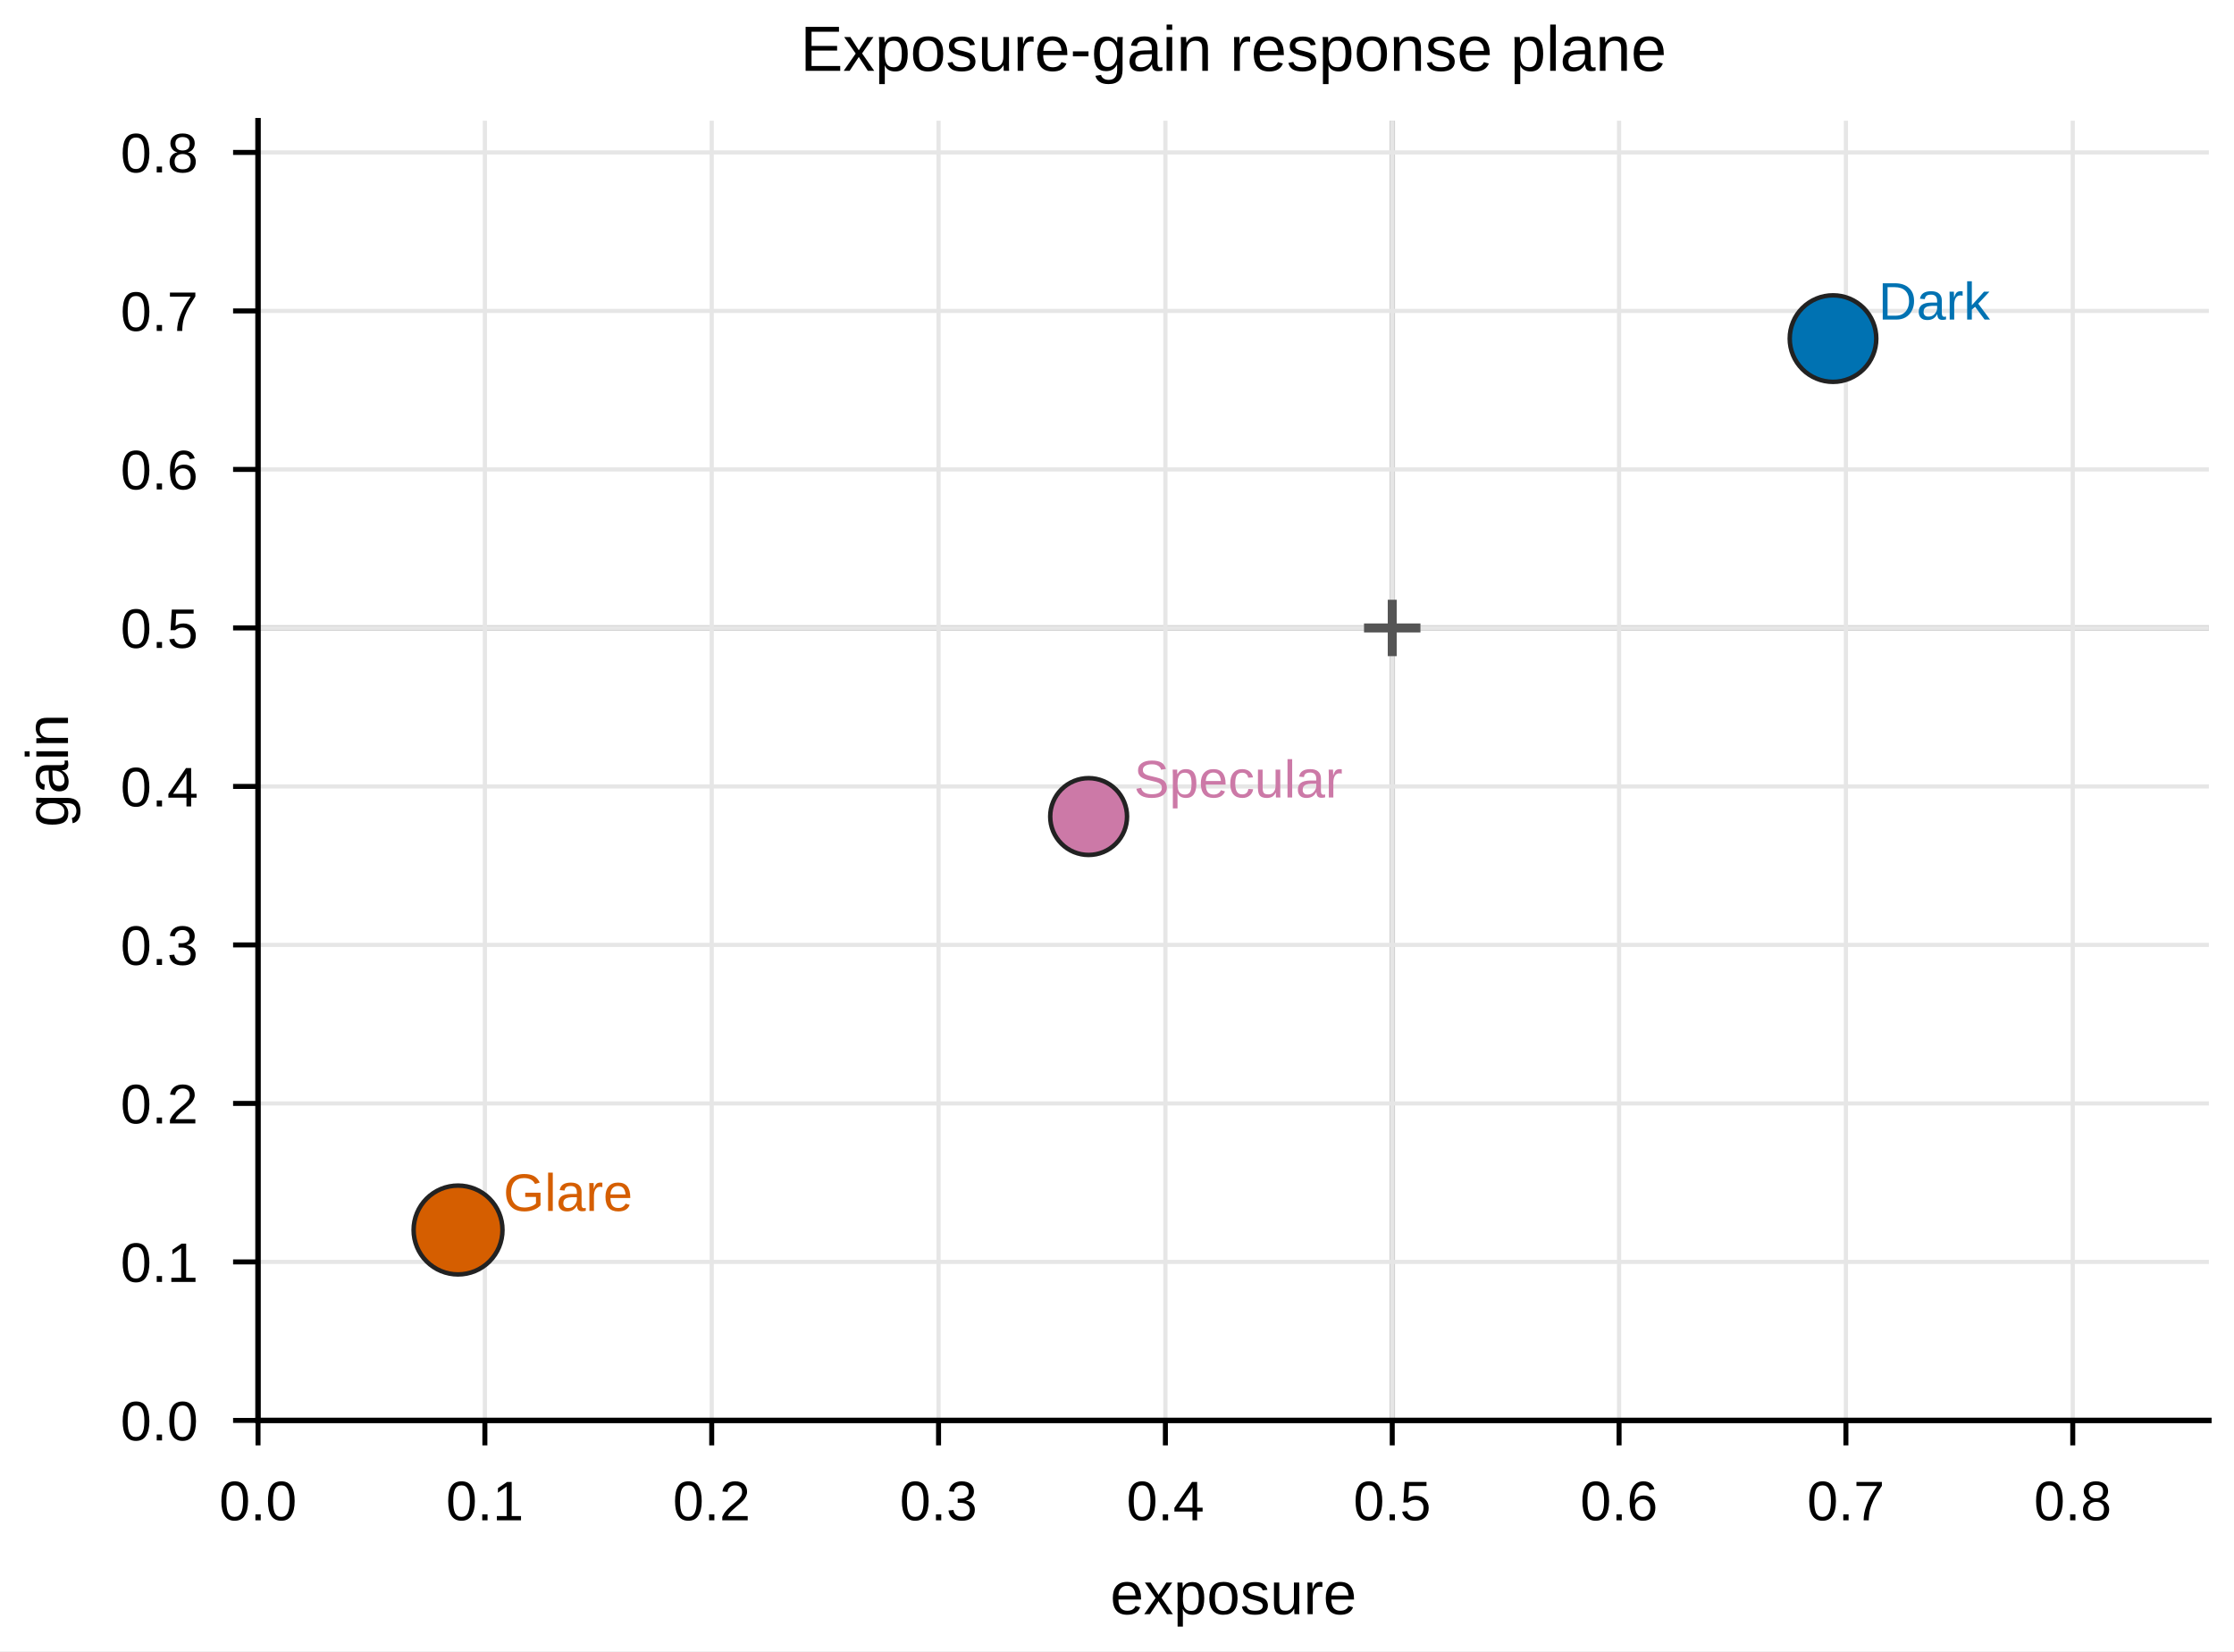
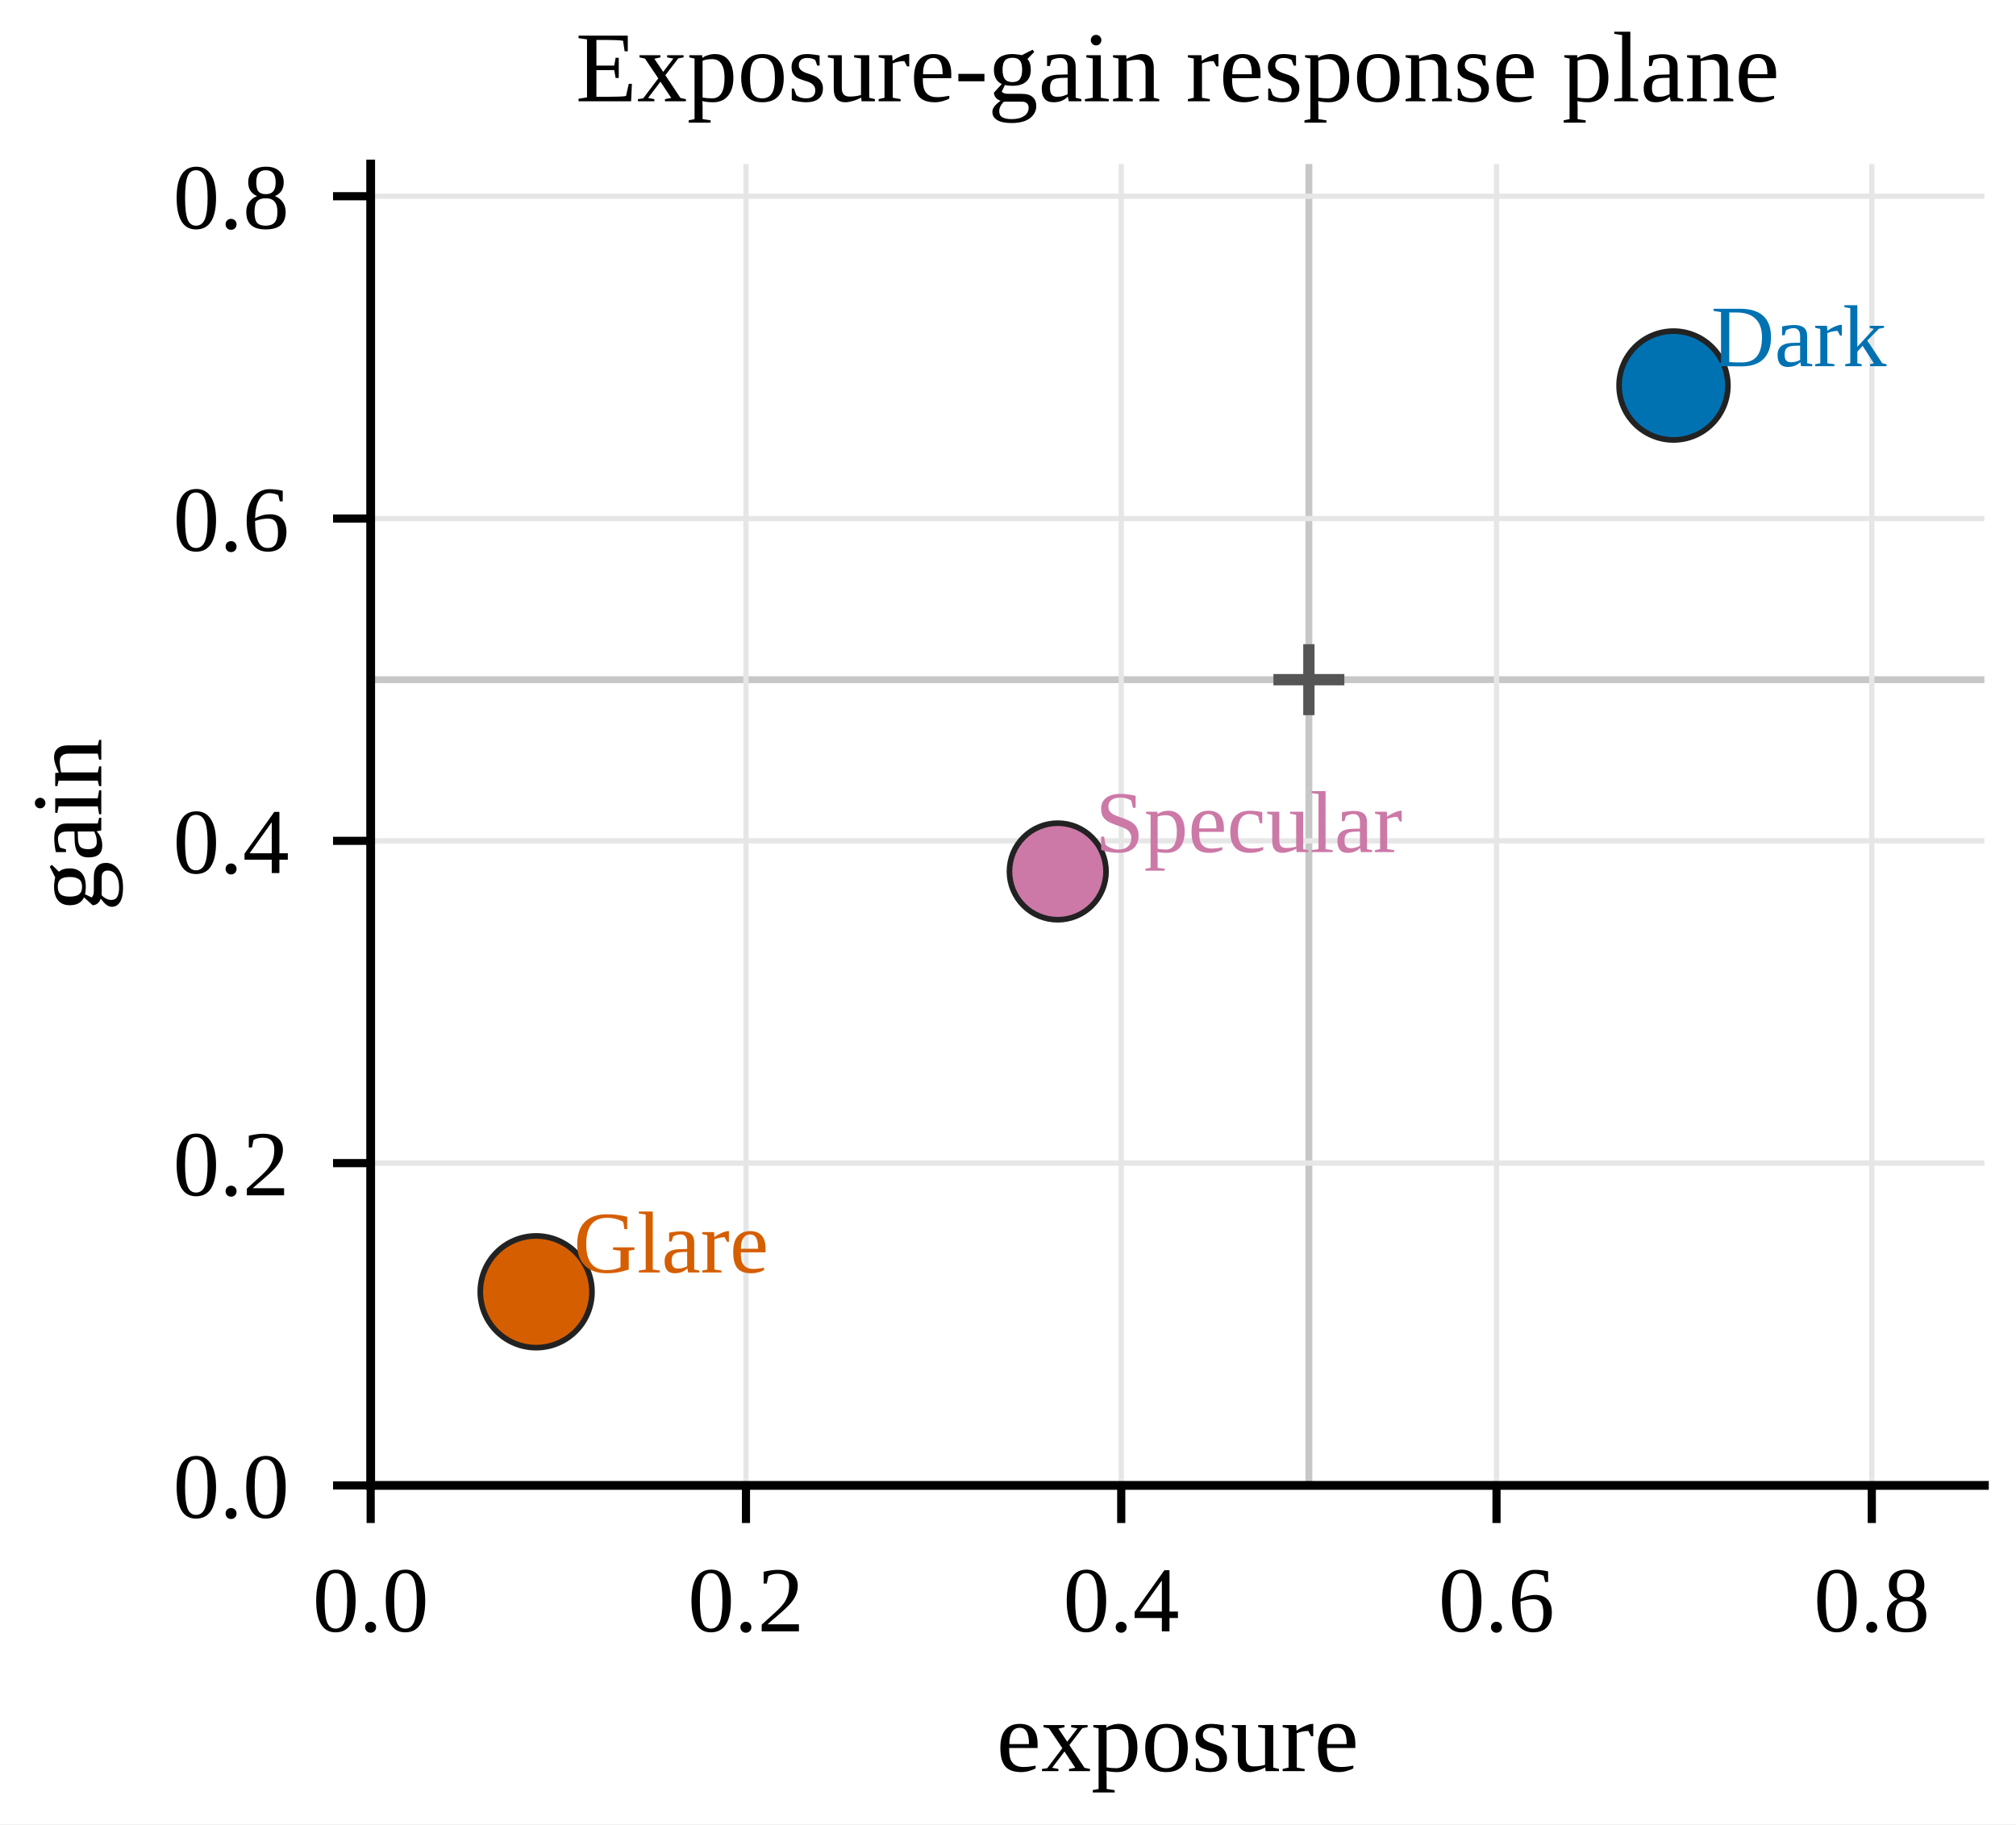
- <svg xmlns="http://www.w3.org/2000/svg" xmlns:xlink="http://www.w3.org/1999/xlink" width="223.901pt" height="165.514pt" viewBox="0 0 223.901 165.514" version="1.1">
+ <svg xmlns="http://www.w3.org/2000/svg" xmlns:xlink="http://www.w3.org/1999/xlink" width="160.719pt" height="145.419pt" viewBox="0 0 160.719 145.419" version="1.1">
  <defs>
    <style type="text/css">*{stroke-linejoin: round; stroke-linecap: butt}</style>
  </defs>
  <g id="figure_1">
    <g id="patch_1">
-       <path d="M 0 165.514  L 223.901 165.514  L 223.901 0  L 0 0  z " style="fill: #ffffff" />
+       <path d="M 0 145.419  L 160.719 145.419  L 160.719 0  L 0 0  z " style="fill: #ffffff" />
    </g>
    <g id="axes_1">
      <g id="patch_2">
-         <path d="M 25.861 142.385  L 221.381 142.385  L 221.381 12.101  L 25.861 12.101  z " style="fill: #ffffff" />
+         <path d="M 29.551 118.411  L 158.199 118.411  L 158.199 13.075  L 29.551 13.075  z " style="fill: #ffffff" />
      </g>
      <g id="line2d_1">
-         <path d="M 139.536 142.385  L 139.536 12.101  " clip-path="url(#p76cd7721c8)" style="fill: none; stroke: #c7c7c7; stroke-width: 0.55; stroke-linecap: square" />
+         <path d="M 104.346 118.411  L 104.346 13.075  " clip-path="url(#p1743e6f3fa)" style="fill: none; stroke: #c7c7c7; stroke-width: 0.55; stroke-linecap: square" />
      </g>
      <g id="line2d_2">
-         <path d="M 25.861 62.944  L 221.381 62.944  " clip-path="url(#p76cd7721c8)" style="fill: none; stroke: #c7c7c7; stroke-width: 0.55; stroke-linecap: square" />
+         <path d="M 29.551 54.182  L 158.199 54.182  " clip-path="url(#p1743e6f3fa)" style="fill: none; stroke: #c7c7c7; stroke-width: 0.55; stroke-linecap: square" />
      </g>
      <g id="matplotlib.axis_1">
        <g id="xtick_1">
          <g id="line2d_3">
-             <path d="M 25.861 142.385  L 25.861 12.101  " clip-path="url(#p76cd7721c8)" style="fill: none; stroke: #e6e6e6; stroke-width: 0.42; stroke-linecap: square" />
+             <path d="M 29.551 118.411  L 29.551 13.075  " clip-path="url(#p1743e6f3fa)" style="fill: none; stroke: #e6e6e6; stroke-width: 0.42; stroke-linecap: square" />
          </g>
          <g id="line2d_4">
            <defs>
-               <path id="m1923823491" d="M 0 0  L 0 2.5  " style="stroke: #000000; stroke-width: 0.5" />
+               <path id="m2b4451246f" d="M 0 0  L 0 3  " style="stroke: #000000; stroke-width: 0.65" />
            </defs>
            <g>
-               <use xlink:href="#m1923823491" x="25.861" y="142.385" style="stroke: #000000; stroke-width: 0.5" />
+               <use xlink:href="#m2b4451246f" x="29.551" y="118.411" style="stroke: #000000; stroke-width: 0.65" />
            </g>
          </g>
          <g id="text_1">
-             <text style="font: 5.6px 'Arial', 'Helvetica', 'Liberation Sans', 'DejaVu Sans', sans-serif; text-anchor: middle" x="25.861" y="152.393" transform="rotate(-0 25.8615 152.3934)">0.0</text>
+             <text style="font: 7.4px 'Times New Roman', 'Times', 'Nimbus Roman', 'DejaVu Serif', serif; text-anchor: middle" x="29.551" y="130.049" transform="rotate(-0 29.55125 130.0494)">0.0</text>
          </g>
        </g>
        <g id="xtick_2">
          <g id="line2d_5">
-             <path d="M 48.596 142.385  L 48.596 12.101  " clip-path="url(#p76cd7721c8)" style="fill: none; stroke: #e6e6e6; stroke-width: 0.42; stroke-linecap: square" />
+             <path d="M 59.469 118.411  L 59.469 13.075  " clip-path="url(#p1743e6f3fa)" style="fill: none; stroke: #e6e6e6; stroke-width: 0.42; stroke-linecap: square" />
          </g>
          <g id="line2d_6">
            <g>
-               <use xlink:href="#m1923823491" x="48.596" y="142.385" style="stroke: #000000; stroke-width: 0.5" />
+               <use xlink:href="#m2b4451246f" x="59.469" y="118.411" style="stroke: #000000; stroke-width: 0.65" />
            </g>
          </g>
          <g id="text_2">
-             <text style="font: 5.6px 'Arial', 'Helvetica', 'Liberation Sans', 'DejaVu Sans', sans-serif; text-anchor: middle" x="48.596" y="152.393" transform="rotate(-0 48.59635 152.3934)">0.1</text>
+             <text style="font: 7.4px 'Times New Roman', 'Times', 'Nimbus Roman', 'DejaVu Serif', serif; text-anchor: middle" x="59.469" y="130.049" transform="rotate(-0 59.46929 130.0494)">0.2</text>
          </g>
        </g>
        <g id="xtick_3">
          <g id="line2d_7">
-             <path d="M 71.331 142.385  L 71.331 12.101  " clip-path="url(#p76cd7721c8)" style="fill: none; stroke: #e6e6e6; stroke-width: 0.42; stroke-linecap: square" />
+             <path d="M 89.387 118.411  L 89.387 13.075  " clip-path="url(#p1743e6f3fa)" style="fill: none; stroke: #e6e6e6; stroke-width: 0.42; stroke-linecap: square" />
          </g>
          <g id="line2d_8">
            <g>
-               <use xlink:href="#m1923823491" x="71.331" y="142.385" style="stroke: #000000; stroke-width: 0.5" />
+               <use xlink:href="#m2b4451246f" x="89.387" y="118.411" style="stroke: #000000; stroke-width: 0.65" />
            </g>
          </g>
          <g id="text_3">
-             <text style="font: 5.6px 'Arial', 'Helvetica', 'Liberation Sans', 'DejaVu Sans', sans-serif; text-anchor: middle" x="71.331" y="152.393" transform="rotate(-0 71.33119 152.3934)">0.2</text>
+             <text style="font: 7.4px 'Times New Roman', 'Times', 'Nimbus Roman', 'DejaVu Serif', serif; text-anchor: middle" x="89.387" y="130.049" transform="rotate(-0 89.38732 130.0494)">0.4</text>
          </g>
        </g>
        <g id="xtick_4">
          <g id="line2d_9">
-             <path d="M 94.066 142.385  L 94.066 12.101  " clip-path="url(#p76cd7721c8)" style="fill: none; stroke: #e6e6e6; stroke-width: 0.42; stroke-linecap: square" />
+             <path d="M 119.305 118.411  L 119.305 13.075  " clip-path="url(#p1743e6f3fa)" style="fill: none; stroke: #e6e6e6; stroke-width: 0.42; stroke-linecap: square" />
          </g>
          <g id="line2d_10">
            <g>
-               <use xlink:href="#m1923823491" x="94.066" y="142.385" style="stroke: #000000; stroke-width: 0.5" />
+               <use xlink:href="#m2b4451246f" x="119.305" y="118.411" style="stroke: #000000; stroke-width: 0.65" />
            </g>
          </g>
          <g id="text_4">
-             <text style="font: 5.6px 'Arial', 'Helvetica', 'Liberation Sans', 'DejaVu Sans', sans-serif; text-anchor: middle" x="94.066" y="152.393" transform="rotate(-0 94.06604 152.3934)">0.3</text>
+             <text style="font: 7.4px 'Times New Roman', 'Times', 'Nimbus Roman', 'DejaVu Serif', serif; text-anchor: middle" x="119.305" y="130.049" transform="rotate(-0 119.3054 130.0494)">0.6</text>
          </g>
        </g>
        <g id="xtick_5">
          <g id="line2d_11">
-             <path d="M 116.801 142.385  L 116.801 12.101  " clip-path="url(#p76cd7721c8)" style="fill: none; stroke: #e6e6e6; stroke-width: 0.42; stroke-linecap: square" />
+             <path d="M 149.223 118.411  L 149.223 13.075  " clip-path="url(#p1743e6f3fa)" style="fill: none; stroke: #e6e6e6; stroke-width: 0.42; stroke-linecap: square" />
          </g>
          <g id="line2d_12">
            <g>
-               <use xlink:href="#m1923823491" x="116.801" y="142.385" style="stroke: #000000; stroke-width: 0.5" />
+               <use xlink:href="#m2b4451246f" x="149.223" y="118.411" style="stroke: #000000; stroke-width: 0.65" />
            </g>
          </g>
          <g id="text_5">
-             <text style="font: 5.6px 'Arial', 'Helvetica', 'Liberation Sans', 'DejaVu Sans', sans-serif; text-anchor: middle" x="116.801" y="152.393" transform="rotate(-0 116.8009 152.3934)">0.4</text>
-           </g>
-         </g>
-         <g id="xtick_6">
-           <g id="line2d_13">
-             <path d="M 139.536 142.385  L 139.536 12.101  " clip-path="url(#p76cd7721c8)" style="fill: none; stroke: #e6e6e6; stroke-width: 0.42; stroke-linecap: square" />
-           </g>
-           <g id="line2d_14">
-             <g>
-               <use xlink:href="#m1923823491" x="139.536" y="142.385" style="stroke: #000000; stroke-width: 0.5" />
-             </g>
-           </g>
-           <g id="text_6">
-             <text style="font: 5.6px 'Arial', 'Helvetica', 'Liberation Sans', 'DejaVu Sans', sans-serif; text-anchor: middle" x="139.536" y="152.393" transform="rotate(-0 139.5357 152.3934)">0.5</text>
-           </g>
-         </g>
-         <g id="xtick_7">
-           <g id="line2d_15">
-             <path d="M 162.271 142.385  L 162.271 12.101  " clip-path="url(#p76cd7721c8)" style="fill: none; stroke: #e6e6e6; stroke-width: 0.42; stroke-linecap: square" />
-           </g>
-           <g id="line2d_16">
-             <g>
-               <use xlink:href="#m1923823491" x="162.271" y="142.385" style="stroke: #000000; stroke-width: 0.5" />
-             </g>
-           </g>
-           <g id="text_7">
-             <text style="font: 5.6px 'Arial', 'Helvetica', 'Liberation Sans', 'DejaVu Sans', sans-serif; text-anchor: middle" x="162.271" y="152.393" transform="rotate(-0 162.2706 152.3934)">0.6</text>
-           </g>
-         </g>
-         <g id="xtick_8">
-           <g id="line2d_17">
-             <path d="M 185.005 142.385  L 185.005 12.101  " clip-path="url(#p76cd7721c8)" style="fill: none; stroke: #e6e6e6; stroke-width: 0.42; stroke-linecap: square" />
-           </g>
-           <g id="line2d_18">
-             <g>
-               <use xlink:href="#m1923823491" x="185.005" y="142.385" style="stroke: #000000; stroke-width: 0.5" />
-             </g>
-           </g>
-           <g id="text_8">
-             <text style="font: 5.6px 'Arial', 'Helvetica', 'Liberation Sans', 'DejaVu Sans', sans-serif; text-anchor: middle" x="185.005" y="152.393" transform="rotate(-0 185.0054 152.3934)">0.7</text>
-           </g>
-         </g>
-         <g id="xtick_9">
-           <g id="line2d_19">
-             <path d="M 207.74 142.385  L 207.74 12.101  " clip-path="url(#p76cd7721c8)" style="fill: none; stroke: #e6e6e6; stroke-width: 0.42; stroke-linecap: square" />
-           </g>
-           <g id="line2d_20">
-             <g>
-               <use xlink:href="#m1923823491" x="207.74" y="142.385" style="stroke: #000000; stroke-width: 0.5" />
-             </g>
-           </g>
-           <g id="text_9">
-             <text style="font: 5.6px 'Arial', 'Helvetica', 'Liberation Sans', 'DejaVu Sans', sans-serif; text-anchor: middle" x="207.74" y="152.393" transform="rotate(-0 207.7403 152.3934)">0.8</text>
-           </g>
-         </g>
-         <g id="text_10">
-           <text style="font: 6px 'Arial', 'Helvetica', 'Liberation Sans', 'DejaVu Sans', sans-serif; text-anchor: middle" x="123.621" y="161.801" transform="rotate(-0 123.6213 161.8011)">exposure</text>
+             <text style="font: 7.4px 'Times New Roman', 'Times', 'Nimbus Roman', 'DejaVu Serif', serif; text-anchor: middle" x="149.223" y="130.049" transform="rotate(-0 149.2234 130.0494)">0.8</text>
+           </g>
+         </g>
+         <g id="text_6">
+           <text style="font: 8px 'Times New Roman', 'Times', 'Nimbus Roman', 'DejaVu Serif', serif; text-anchor: middle" x="93.875" y="141.187" transform="rotate(-0 93.87503 141.1873)">exposure</text>
        </g>
      </g>
      <g id="matplotlib.axis_2">
        <g id="ytick_1">
+           <g id="line2d_13">
+             <path d="M 29.551 118.411  L 158.199 118.411  " clip-path="url(#p1743e6f3fa)" style="fill: none; stroke: #e6e6e6; stroke-width: 0.42; stroke-linecap: square" />
+           </g>
+           <g id="line2d_14">
+             <defs>
+               <path id="m73d2722729" d="M 0 0  L -3 0  " style="stroke: #000000; stroke-width: 0.65" />
+             </defs>
+             <g>
+               <use xlink:href="#m73d2722729" x="29.551" y="118.411" style="stroke: #000000; stroke-width: 0.65" />
+             </g>
+           </g>
+           <g id="text_7">
+             <text style="font: 7.4px 'Times New Roman', 'Times', 'Nimbus Roman', 'DejaVu Serif', serif; text-anchor: end" x="23.051" y="120.98" transform="rotate(-0 23.05125 120.9802)">0.0</text>
+           </g>
+         </g>
+         <g id="ytick_2">
+           <g id="line2d_15">
+             <path d="M 29.551 92.719  L 158.199 92.719  " clip-path="url(#p1743e6f3fa)" style="fill: none; stroke: #e6e6e6; stroke-width: 0.42; stroke-linecap: square" />
+           </g>
+           <g id="line2d_16">
+             <g>
+               <use xlink:href="#m73d2722729" x="29.551" y="92.719" style="stroke: #000000; stroke-width: 0.65" />
+             </g>
+           </g>
+           <g id="text_8">
+             <text style="font: 7.4px 'Times New Roman', 'Times', 'Nimbus Roman', 'DejaVu Serif', serif; text-anchor: end" x="23.051" y="95.288" transform="rotate(-0 23.05125 95.28848)">0.2</text>
+           </g>
+         </g>
+         <g id="ytick_3">
+           <g id="line2d_17">
+             <path d="M 29.551 67.028  L 158.199 67.028  " clip-path="url(#p1743e6f3fa)" style="fill: none; stroke: #e6e6e6; stroke-width: 0.42; stroke-linecap: square" />
+           </g>
+           <g id="line2d_18">
+             <g>
+               <use xlink:href="#m73d2722729" x="29.551" y="67.028" style="stroke: #000000; stroke-width: 0.65" />
+             </g>
+           </g>
+           <g id="text_9">
+             <text style="font: 7.4px 'Times New Roman', 'Times', 'Nimbus Roman', 'DejaVu Serif', serif; text-anchor: end" x="23.051" y="69.597" transform="rotate(-0 23.05125 69.59677)">0.4</text>
+           </g>
+         </g>
+         <g id="ytick_4">
+           <g id="line2d_19">
+             <path d="M 29.551 41.336  L 158.199 41.336  " clip-path="url(#p1743e6f3fa)" style="fill: none; stroke: #e6e6e6; stroke-width: 0.42; stroke-linecap: square" />
+           </g>
+           <g id="line2d_20">
+             <g>
+               <use xlink:href="#m73d2722729" x="29.551" y="41.336" style="stroke: #000000; stroke-width: 0.65" />
+             </g>
+           </g>
+           <g id="text_10">
+             <text style="font: 7.4px 'Times New Roman', 'Times', 'Nimbus Roman', 'DejaVu Serif', serif; text-anchor: end" x="23.051" y="43.905" transform="rotate(-0 23.05125 43.90507)">0.6</text>
+           </g>
+         </g>
+         <g id="ytick_5">
          <g id="line2d_21">
-             <path d="M 25.861 142.385  L 221.381 142.385  " clip-path="url(#p76cd7721c8)" style="fill: none; stroke: #e6e6e6; stroke-width: 0.42; stroke-linecap: square" />
+             <path d="M 29.551 15.644  L 158.199 15.644  " clip-path="url(#p1743e6f3fa)" style="fill: none; stroke: #e6e6e6; stroke-width: 0.42; stroke-linecap: square" />
          </g>
          <g id="line2d_22">
-             <defs>
-               <path id="m1cb3378913" d="M 0 0  L -2.5 0  " style="stroke: #000000; stroke-width: 0.5" />
-             </defs>
-             <g>
-               <use xlink:href="#m1cb3378913" x="25.861" y="142.385" style="stroke: #000000; stroke-width: 0.5" />
+             <g>
+               <use xlink:href="#m73d2722729" x="29.551" y="15.644" style="stroke: #000000; stroke-width: 0.65" />
            </g>
          </g>
          <g id="text_11">
-             <text style="font: 5.6px 'Arial', 'Helvetica', 'Liberation Sans', 'DejaVu Sans', sans-serif; text-anchor: end" x="19.861" y="144.389" transform="rotate(-0 19.8615 144.3892)">0.0</text>
-           </g>
-         </g>
-         <g id="ytick_2">
-           <g id="line2d_23">
-             <path d="M 25.861 126.497  L 221.381 126.497  " clip-path="url(#p76cd7721c8)" style="fill: none; stroke: #e6e6e6; stroke-width: 0.42; stroke-linecap: square" />
-           </g>
-           <g id="line2d_24">
-             <g>
-               <use xlink:href="#m1cb3378913" x="25.861" y="126.497" style="stroke: #000000; stroke-width: 0.5" />
-             </g>
-           </g>
-           <g id="text_12">
-             <text style="font: 5.6px 'Arial', 'Helvetica', 'Liberation Sans', 'DejaVu Sans', sans-serif; text-anchor: end" x="19.861" y="128.501" transform="rotate(-0 19.8615 128.5009)">0.1</text>
-           </g>
-         </g>
-         <g id="ytick_3">
-           <g id="line2d_25">
-             <path d="M 25.861 110.608  L 221.381 110.608  " clip-path="url(#p76cd7721c8)" style="fill: none; stroke: #e6e6e6; stroke-width: 0.42; stroke-linecap: square" />
-           </g>
-           <g id="line2d_26">
-             <g>
-               <use xlink:href="#m1cb3378913" x="25.861" y="110.608" style="stroke: #000000; stroke-width: 0.5" />
-             </g>
-           </g>
-           <g id="text_13">
-             <text style="font: 5.6px 'Arial', 'Helvetica', 'Liberation Sans', 'DejaVu Sans', sans-serif; text-anchor: end" x="19.861" y="112.613" transform="rotate(-0 19.8615 112.6126)">0.2</text>
-           </g>
-         </g>
-         <g id="ytick_4">
-           <g id="line2d_27">
-             <path d="M 25.861 94.72  L 221.381 94.72  " clip-path="url(#p76cd7721c8)" style="fill: none; stroke: #e6e6e6; stroke-width: 0.42; stroke-linecap: square" />
-           </g>
-           <g id="line2d_28">
-             <g>
-               <use xlink:href="#m1cb3378913" x="25.861" y="94.72" style="stroke: #000000; stroke-width: 0.5" />
-             </g>
-           </g>
-           <g id="text_14">
-             <text style="font: 5.6px 'Arial', 'Helvetica', 'Liberation Sans', 'DejaVu Sans', sans-serif; text-anchor: end" x="19.861" y="96.724" transform="rotate(-0 19.8615 96.72431)">0.3</text>
-           </g>
-         </g>
-         <g id="ytick_5">
-           <g id="line2d_29">
-             <path d="M 25.861 78.832  L 221.381 78.832  " clip-path="url(#p76cd7721c8)" style="fill: none; stroke: #e6e6e6; stroke-width: 0.42; stroke-linecap: square" />
-           </g>
-           <g id="line2d_30">
-             <g>
-               <use xlink:href="#m1cb3378913" x="25.861" y="78.832" style="stroke: #000000; stroke-width: 0.5" />
-             </g>
-           </g>
-           <g id="text_15">
-             <text style="font: 5.6px 'Arial', 'Helvetica', 'Liberation Sans', 'DejaVu Sans', sans-serif; text-anchor: end" x="19.861" y="80.836" transform="rotate(-0 19.8615 80.83602)">0.4</text>
-           </g>
-         </g>
-         <g id="ytick_6">
-           <g id="line2d_31">
-             <path d="M 25.861 62.944  L 221.381 62.944  " clip-path="url(#p76cd7721c8)" style="fill: none; stroke: #e6e6e6; stroke-width: 0.42; stroke-linecap: square" />
-           </g>
-           <g id="line2d_32">
-             <g>
-               <use xlink:href="#m1cb3378913" x="25.861" y="62.944" style="stroke: #000000; stroke-width: 0.5" />
-             </g>
-           </g>
-           <g id="text_16">
-             <text style="font: 5.6px 'Arial', 'Helvetica', 'Liberation Sans', 'DejaVu Sans', sans-serif; text-anchor: end" x="19.861" y="64.948" transform="rotate(-0 19.8615 64.94772)">0.5</text>
-           </g>
-         </g>
-         <g id="ytick_7">
-           <g id="line2d_33">
-             <path d="M 25.861 47.055  L 221.381 47.055  " clip-path="url(#p76cd7721c8)" style="fill: none; stroke: #e6e6e6; stroke-width: 0.42; stroke-linecap: square" />
-           </g>
-           <g id="line2d_34">
-             <g>
-               <use xlink:href="#m1cb3378913" x="25.861" y="47.055" style="stroke: #000000; stroke-width: 0.5" />
-             </g>
-           </g>
-           <g id="text_17">
-             <text style="font: 5.6px 'Arial', 'Helvetica', 'Liberation Sans', 'DejaVu Sans', sans-serif; text-anchor: end" x="19.861" y="49.059" transform="rotate(-0 19.8615 49.05943)">0.6</text>
-           </g>
-         </g>
-         <g id="ytick_8">
-           <g id="line2d_35">
-             <path d="M 25.861 31.167  L 221.381 31.167  " clip-path="url(#p76cd7721c8)" style="fill: none; stroke: #e6e6e6; stroke-width: 0.42; stroke-linecap: square" />
-           </g>
-           <g id="line2d_36">
-             <g>
-               <use xlink:href="#m1cb3378913" x="25.861" y="31.167" style="stroke: #000000; stroke-width: 0.5" />
-             </g>
-           </g>
-           <g id="text_18">
-             <text style="font: 5.6px 'Arial', 'Helvetica', 'Liberation Sans', 'DejaVu Sans', sans-serif; text-anchor: end" x="19.861" y="33.171" transform="rotate(-0 19.8615 33.17114)">0.7</text>
-           </g>
-         </g>
-         <g id="ytick_9">
-           <g id="line2d_37">
-             <path d="M 25.861 15.279  L 221.381 15.279  " clip-path="url(#p76cd7721c8)" style="fill: none; stroke: #e6e6e6; stroke-width: 0.42; stroke-linecap: square" />
-           </g>
-           <g id="line2d_38">
-             <g>
-               <use xlink:href="#m1cb3378913" x="25.861" y="15.279" style="stroke: #000000; stroke-width: 0.5" />
-             </g>
-           </g>
-           <g id="text_19">
-             <text style="font: 5.6px 'Arial', 'Helvetica', 'Liberation Sans', 'DejaVu Sans', sans-serif; text-anchor: end" x="19.861" y="17.283" transform="rotate(-0 19.8615 17.28285)">0.8</text>
-           </g>
-         </g>
-         <g id="text_20">
-           <text style="font: 6px 'Arial', 'Helvetica', 'Liberation Sans', 'DejaVu Sans', sans-serif; text-anchor: middle" x="6.815" y="77.243" transform="rotate(-90 6.814688 77.243)">gain</text>
+             <text style="font: 7.4px 'Times New Roman', 'Times', 'Nimbus Roman', 'DejaVu Serif', serif; text-anchor: end" x="23.051" y="18.213" transform="rotate(-0 23.05125 18.21336)">0.8</text>
+           </g>
+         </g>
+         <g id="text_12">
+           <text style="font: 8px 'Times New Roman', 'Times', 'Nimbus Roman', 'DejaVu Serif', serif; text-anchor: middle" x="8.075" y="65.743" transform="rotate(-90 8.075 65.743)">gain</text>
        </g>
      </g>
      <g id="LineCollection_1">
-         <path d="M 44.67 123.296  L 47.464 123.296  " clip-path="url(#p76cd7721c8)" style="fill: none; stroke: #222222; stroke-width: 0.45" />
+         <path d="M 41.927 102.977  L 43.765 102.977  " clip-path="url(#p1743e6f3fa)" style="fill: none; stroke: #222222; stroke-width: 0.45" />
      </g>
      <g id="LineCollection_2">
-         <path d="M 45.907 124.196  L 45.907 122.206  " clip-path="url(#p76cd7721c8)" style="fill: none; stroke: #222222; stroke-width: 0.45" />
-       </g>
-       <g id="line2d_39">
-         <defs>
-           <path id="mfec93d65e4" d="M 0 1.4  L 0 -1.4  " style="stroke: #222222" />
-         </defs>
-         <g clip-path="url(#p76cd7721c8)">
-           <use xlink:href="#mfec93d65e4" x="44.67" y="123.296" style="fill: #222222; stroke: #222222" />
-         </g>
-       </g>
-       <g id="line2d_40">
-         <g clip-path="url(#p76cd7721c8)">
-           <use xlink:href="#mfec93d65e4" x="47.464" y="123.296" style="fill: #222222; stroke: #222222" />
-         </g>
-       </g>
-       <g id="line2d_41">
-         <defs>
-           <path id="m3d807fe3d1" d="M 1.4 0  L -1.4 -0  " style="stroke: #222222" />
-         </defs>
-         <g clip-path="url(#p76cd7721c8)">
-           <use xlink:href="#m3d807fe3d1" x="45.907" y="124.196" style="fill: #222222; stroke: #222222" />
-         </g>
-       </g>
-       <g id="line2d_42">
-         <g clip-path="url(#p76cd7721c8)">
-           <use xlink:href="#m3d807fe3d1" x="45.907" y="122.206" style="fill: #222222; stroke: #222222" />
+         <path d="M 42.741 103.705  L 42.741 102.096  " clip-path="url(#p1743e6f3fa)" style="fill: none; stroke: #222222; stroke-width: 0.45" />
+       </g>
+       <g id="line2d_23">
+         <defs>
+           <path id="m7fcb3127c2" d="M 0 1.4  L 0 -1.4  " style="stroke: #222222" />
+         </defs>
+         <g clip-path="url(#p1743e6f3fa)">
+           <use xlink:href="#m7fcb3127c2" x="41.927" y="102.977" style="fill: #222222; stroke: #222222" />
+         </g>
+       </g>
+       <g id="line2d_24">
+         <g clip-path="url(#p1743e6f3fa)">
+           <use xlink:href="#m7fcb3127c2" x="43.765" y="102.977" style="fill: #222222; stroke: #222222" />
+         </g>
+       </g>
+       <g id="line2d_25">
+         <defs>
+           <path id="m225dc5293f" d="M 1.4 0  L -1.4 -0  " style="stroke: #222222" />
+         </defs>
+         <g clip-path="url(#p1743e6f3fa)">
+           <use xlink:href="#m225dc5293f" x="42.741" y="103.705" style="fill: #222222; stroke: #222222" />
+         </g>
+       </g>
+       <g id="line2d_26">
+         <g clip-path="url(#p1743e6f3fa)">
+           <use xlink:href="#m225dc5293f" x="42.741" y="102.096" style="fill: #222222; stroke: #222222" />
        </g>
      </g>
      <g id="LineCollection_3">
-         <path d="M 183.077 33.941  L 184.387 33.941  " clip-path="url(#p76cd7721c8)" style="fill: none; stroke: #222222; stroke-width: 0.45" />
+         <path d="M 132.996 30.733  L 133.857 30.733  " clip-path="url(#p1743e6f3fa)" style="fill: none; stroke: #222222; stroke-width: 0.45" />
      </g>
      <g id="LineCollection_4">
-         <path d="M 183.712 34.333  L 183.712 33.519  " clip-path="url(#p76cd7721c8)" style="fill: none; stroke: #222222; stroke-width: 0.45" />
-       </g>
-       <g id="line2d_43">
-         <g clip-path="url(#p76cd7721c8)">
-           <use xlink:href="#mfec93d65e4" x="183.077" y="33.941" style="fill: #222222; stroke: #222222" />
-         </g>
-       </g>
-       <g id="line2d_44">
-         <g clip-path="url(#p76cd7721c8)">
-           <use xlink:href="#mfec93d65e4" x="184.387" y="33.941" style="fill: #222222; stroke: #222222" />
-         </g>
-       </g>
-       <g id="line2d_45">
-         <g clip-path="url(#p76cd7721c8)">
-           <use xlink:href="#m3d807fe3d1" x="183.712" y="34.333" style="fill: #222222; stroke: #222222" />
-         </g>
-       </g>
-       <g id="line2d_46">
-         <g clip-path="url(#p76cd7721c8)">
-           <use xlink:href="#m3d807fe3d1" x="183.712" y="33.519" style="fill: #222222; stroke: #222222" />
+         <path d="M 133.414 31.05  L 133.414 30.392  " clip-path="url(#p1743e6f3fa)" style="fill: none; stroke: #222222; stroke-width: 0.45" />
+       </g>
+       <g id="line2d_27">
+         <g clip-path="url(#p1743e6f3fa)">
+           <use xlink:href="#m7fcb3127c2" x="132.996" y="30.733" style="fill: #222222; stroke: #222222" />
+         </g>
+       </g>
+       <g id="line2d_28">
+         <g clip-path="url(#p1743e6f3fa)">
+           <use xlink:href="#m7fcb3127c2" x="133.857" y="30.733" style="fill: #222222; stroke: #222222" />
+         </g>
+       </g>
+       <g id="line2d_29">
+         <g clip-path="url(#p1743e6f3fa)">
+           <use xlink:href="#m225dc5293f" x="133.414" y="31.05" style="fill: #222222; stroke: #222222" />
+         </g>
+       </g>
+       <g id="line2d_30">
+         <g clip-path="url(#p1743e6f3fa)">
+           <use xlink:href="#m225dc5293f" x="133.414" y="30.392" style="fill: #222222; stroke: #222222" />
        </g>
      </g>
      <g id="LineCollection_5">
-         <path d="M 108.708 81.851  L 109.498 81.851  " clip-path="url(#p76cd7721c8)" style="fill: none; stroke: #222222; stroke-width: 0.45" />
+         <path d="M 84.062 69.469  L 84.582 69.469  " clip-path="url(#p1743e6f3fa)" style="fill: none; stroke: #222222; stroke-width: 0.45" />
      </g>
      <g id="LineCollection_6">
-         <path d="M 109.107 82.159  L 109.107 81.566  " clip-path="url(#p76cd7721c8)" style="fill: none; stroke: #222222; stroke-width: 0.45" />
-       </g>
-       <g id="line2d_47">
-         <g clip-path="url(#p76cd7721c8)">
-           <use xlink:href="#mfec93d65e4" x="108.708" y="81.851" style="fill: #222222; stroke: #222222" />
-         </g>
-       </g>
-       <g id="line2d_48">
-         <g clip-path="url(#p76cd7721c8)">
-           <use xlink:href="#mfec93d65e4" x="109.498" y="81.851" style="fill: #222222; stroke: #222222" />
-         </g>
-       </g>
-       <g id="line2d_49">
-         <g clip-path="url(#p76cd7721c8)">
-           <use xlink:href="#m3d807fe3d1" x="109.107" y="82.159" style="fill: #222222; stroke: #222222" />
-         </g>
-       </g>
-       <g id="line2d_50">
-         <g clip-path="url(#p76cd7721c8)">
-           <use xlink:href="#m3d807fe3d1" x="109.107" y="81.566" style="fill: #222222; stroke: #222222" />
+         <path d="M 84.325 69.717  L 84.325 69.238  " clip-path="url(#p1743e6f3fa)" style="fill: none; stroke: #222222; stroke-width: 0.45" />
+       </g>
+       <g id="line2d_31">
+         <g clip-path="url(#p1743e6f3fa)">
+           <use xlink:href="#m7fcb3127c2" x="84.062" y="69.469" style="fill: #222222; stroke: #222222" />
+         </g>
+       </g>
+       <g id="line2d_32">
+         <g clip-path="url(#p1743e6f3fa)">
+           <use xlink:href="#m7fcb3127c2" x="84.582" y="69.469" style="fill: #222222; stroke: #222222" />
+         </g>
+       </g>
+       <g id="line2d_33">
+         <g clip-path="url(#p1743e6f3fa)">
+           <use xlink:href="#m225dc5293f" x="84.325" y="69.717" style="fill: #222222; stroke: #222222" />
+         </g>
+       </g>
+       <g id="line2d_34">
+         <g clip-path="url(#p1743e6f3fa)">
+           <use xlink:href="#m225dc5293f" x="84.325" y="69.238" style="fill: #222222; stroke: #222222" />
        </g>
      </g>
      <g id="PathCollection_1">
        <defs>
-           <path id="m26add6037e" d="M -2.828 0  L 2.828 0  M 0 2.828  L 0 -2.828  " style="stroke: #555555; stroke-width: 0.9" />
-         </defs>
-         <g clip-path="url(#p76cd7721c8)">
-           <use xlink:href="#m26add6037e" x="139.536" y="62.944" style="fill: #555555; stroke: #555555; stroke-width: 0.9" />
+           <path id="m4a94b66f98" d="M -2.828 0  L 2.828 0  M 0 2.828  L 0 -2.828  " style="stroke: #555555; stroke-width: 0.9" />
+         </defs>
+         <g clip-path="url(#p1743e6f3fa)">
+           <use xlink:href="#m4a94b66f98" x="104.346" y="54.182" style="fill: #555555; stroke: #555555; stroke-width: 0.9" />
        </g>
      </g>
      <g id="patch_3">
-         <path d="M 25.861 142.385  L 25.861 12.101  " style="fill: none; stroke: #000000; stroke-width: 0.55; stroke-linejoin: miter; stroke-linecap: square" />
+         <path d="M 29.551 118.411  L 29.551 13.075  " style="fill: none; stroke: #000000; stroke-width: 0.7; stroke-linejoin: miter; stroke-linecap: square" />
      </g>
      <g id="patch_4">
-         <path d="M 25.861 142.385  L 221.381 142.385  " style="fill: none; stroke: #000000; stroke-width: 0.55; stroke-linejoin: miter; stroke-linecap: square" />
+         <path d="M 29.551 118.411  L 158.199 118.411  " style="fill: none; stroke: #000000; stroke-width: 0.7; stroke-linejoin: miter; stroke-linecap: square" />
      </g>
      <g id="PathCollection_2">
        <defs>
-           <path id="mfd544a6a98" d="M 0 4.453  C 1.181 4.453 2.314 3.984 3.149 3.149  C 3.984 2.314 4.453 1.181 4.453 0  C 4.453 -1.181 3.984 -2.314 3.149 -3.149  C 2.314 -3.984 1.181 -4.453 0 -4.453  C -1.181 -4.453 -2.314 -3.984 -3.149 -3.149  C -3.984 -2.314 -4.453 -1.181 -4.453 0  C -4.453 1.181 -3.984 2.314 -3.149 3.149  C -2.314 3.984 -1.181 4.453 0 4.453  z " style="stroke: #222222; stroke-width: 0.45" />
-         </defs>
-         <g clip-path="url(#p76cd7721c8)">
-           <use xlink:href="#mfd544a6a98" x="45.907" y="123.296" style="fill: #d55e00; stroke: #222222; stroke-width: 0.45" />
-         </g>
-       </g>
-       <g id="text_21">
-         <text style="fill: #d55e00; font: 5.3px 'Arial', 'Helvetica', 'Liberation Sans', 'DejaVu Sans', sans-serif; text-anchor: start" x="50.454" y="121.389" transform="rotate(-0 50.45406 121.3894)">Glare</text>
+           <path id="mc5a55c6737" d="M 0 4.453  C 1.181 4.453 2.314 3.984 3.149 3.149  C 3.984 2.314 4.453 1.181 4.453 0  C 4.453 -1.181 3.984 -2.314 3.149 -3.149  C 2.314 -3.984 1.181 -4.453 0 -4.453  C -1.181 -4.453 -2.314 -3.984 -3.149 -3.149  C -3.984 -2.314 -4.453 -1.181 -4.453 0  C -4.453 1.181 -3.984 2.314 -3.149 3.149  C -2.314 3.984 -1.181 4.453 0 4.453  z " style="stroke: #222222; stroke-width: 0.45" />
+         </defs>
+         <g clip-path="url(#p1743e6f3fa)">
+           <use xlink:href="#mc5a55c6737" x="42.741" y="102.977" style="fill: #d55e00; stroke: #222222; stroke-width: 0.45" />
+         </g>
+       </g>
+       <g id="text_13">
+         <text style="fill: #d55e00; font: 7px 'Times New Roman', 'Times', 'Nimbus Roman', 'DejaVu Serif', serif; text-anchor: start" x="45.733" y="101.436" transform="rotate(-0 45.7326 101.4358)">Glare</text>
      </g>
      <g id="PathCollection_3">
        <defs>
-           <path id="mfcc6193d31" d="M 0 4.337  C 1.15 4.337 2.253 3.88 3.067 3.067  C 3.88 2.253 4.337 1.15 4.337 0  C 4.337 -1.15 3.88 -2.253 3.067 -3.067  C 2.253 -3.88 1.15 -4.337 0 -4.337  C -1.15 -4.337 -2.253 -3.88 -3.067 -3.067  C -3.88 -2.253 -4.337 -1.15 -4.337 0  C -4.337 1.15 -3.88 2.253 -3.067 3.067  C -2.253 3.88 -1.15 4.337 0 4.337  z " style="stroke: #222222; stroke-width: 0.45" />
-         </defs>
-         <g clip-path="url(#p76cd7721c8)">
-           <use xlink:href="#mfcc6193d31" x="183.712" y="33.941" style="fill: #0072b2; stroke: #222222; stroke-width: 0.45" />
-         </g>
-       </g>
-       <g id="text_22">
-         <text style="fill: #0072b2; font: 5.3px 'Arial', 'Helvetica', 'Liberation Sans', 'DejaVu Sans', sans-serif; text-anchor: start" x="188.259" y="32.035" transform="rotate(-0 188.2594 32.03478)">Dark</text>
+           <path id="mf22cf81cab" d="M 0 4.337  C 1.15 4.337 2.253 3.88 3.067 3.067  C 3.88 2.253 4.337 1.15 4.337 0  C 4.337 -1.15 3.88 -2.253 3.067 -3.067  C 2.253 -3.88 1.15 -4.337 0 -4.337  C -1.15 -4.337 -2.253 -3.88 -3.067 -3.067  C -3.88 -2.253 -4.337 -1.15 -4.337 0  C -4.337 1.15 -3.88 2.253 -3.067 3.067  C -2.253 3.88 -1.15 4.337 0 4.337  z " style="stroke: #222222; stroke-width: 0.45" />
+         </defs>
+         <g clip-path="url(#p1743e6f3fa)">
+           <use xlink:href="#mf22cf81cab" x="133.414" y="30.733" style="fill: #0072b2; stroke: #222222; stroke-width: 0.45" />
+         </g>
+       </g>
+       <g id="text_14">
+         <text style="fill: #0072b2; font: 7px 'Times New Roman', 'Times', 'Nimbus Roman', 'DejaVu Serif', serif; text-anchor: start" x="136.405" y="29.192" transform="rotate(-0 136.4054 29.19167)">Dark</text>
      </g>
      <g id="PathCollection_4">
        <defs>
-           <path id="m45b6a766f1" d="M 0 3.85  C 1.021 3.85 2.001 3.445 2.723 2.723  C 3.445 2.001 3.85 1.021 3.85 0  C 3.85 -1.021 3.445 -2.001 2.723 -2.723  C 2.001 -3.445 1.021 -3.85 0 -3.85  C -1.021 -3.85 -2.001 -3.445 -2.723 -2.723  C -3.445 -2.001 -3.85 -1.021 -3.85 0  C -3.85 1.021 -3.445 2.001 -2.723 2.723  C -2.001 3.445 -1.021 3.85 0 3.85  z " style="stroke: #222222; stroke-width: 0.45" />
-         </defs>
-         <g clip-path="url(#p76cd7721c8)">
-           <use xlink:href="#m45b6a766f1" x="109.107" y="81.851" style="fill: #cc79a7; stroke: #222222; stroke-width: 0.45" />
-         </g>
-       </g>
-       <g id="text_23">
-         <text style="fill: #cc79a7; font: 5.3px 'Arial', 'Helvetica', 'Liberation Sans', 'DejaVu Sans', sans-serif; text-anchor: start" x="113.654" y="79.944" transform="rotate(-0 113.6543 79.94442)">Specular</text>
-       </g>
-       <g id="text_24">
-         <text style="font: 6.4px 'Arial', 'Helvetica', 'Liberation Sans', 'DejaVu Sans', sans-serif; text-anchor: middle" x="123.621" y="7.101" transform="rotate(-0 123.6213 7.101)">Exposure-gain response plane</text>
+           <path id="m7e63661337" d="M 0 3.85  C 1.021 3.85 2.001 3.445 2.723 2.723  C 3.445 2.001 3.85 1.021 3.85 0  C 3.85 -1.021 3.445 -2.001 2.723 -2.723  C 2.001 -3.445 1.021 -3.85 0 -3.85  C -1.021 -3.85 -2.001 -3.445 -2.723 -2.723  C -3.445 -2.001 -3.85 -1.021 -3.85 0  C -3.85 1.021 -3.445 2.001 -2.723 2.723  C -2.001 3.445 -1.021 3.85 0 3.85  z " style="stroke: #222222; stroke-width: 0.45" />
+         </defs>
+         <g clip-path="url(#p1743e6f3fa)">
+           <use xlink:href="#m7e63661337" x="84.325" y="69.469" style="fill: #cc79a7; stroke: #222222; stroke-width: 0.45" />
+         </g>
+       </g>
+       <g id="text_15">
+         <text style="fill: #cc79a7; font: 7px 'Times New Roman', 'Times', 'Nimbus Roman', 'DejaVu Serif', serif; text-anchor: start" x="87.317" y="67.927" transform="rotate(-0 87.31691 67.92712)">Specular</text>
+       </g>
+       <g id="text_16">
+         <text style="font: 8px 'Times New Roman', 'Times', 'Nimbus Roman', 'DejaVu Serif', serif; text-anchor: middle" x="93.875" y="8.075" transform="rotate(-0 93.87503 8.075)">Exposure-gain response plane</text>
      </g>
    </g>
  </g>
  <defs>
-     <clipPath id="p76cd7721c8">
-       <rect x="25.861" y="12.101" width="195.52" height="130.284" />
+     <clipPath id="p1743e6f3fa">
+       <rect x="29.551" y="13.075" width="128.648" height="105.336" />
    </clipPath>
  </defs>
</svg>
